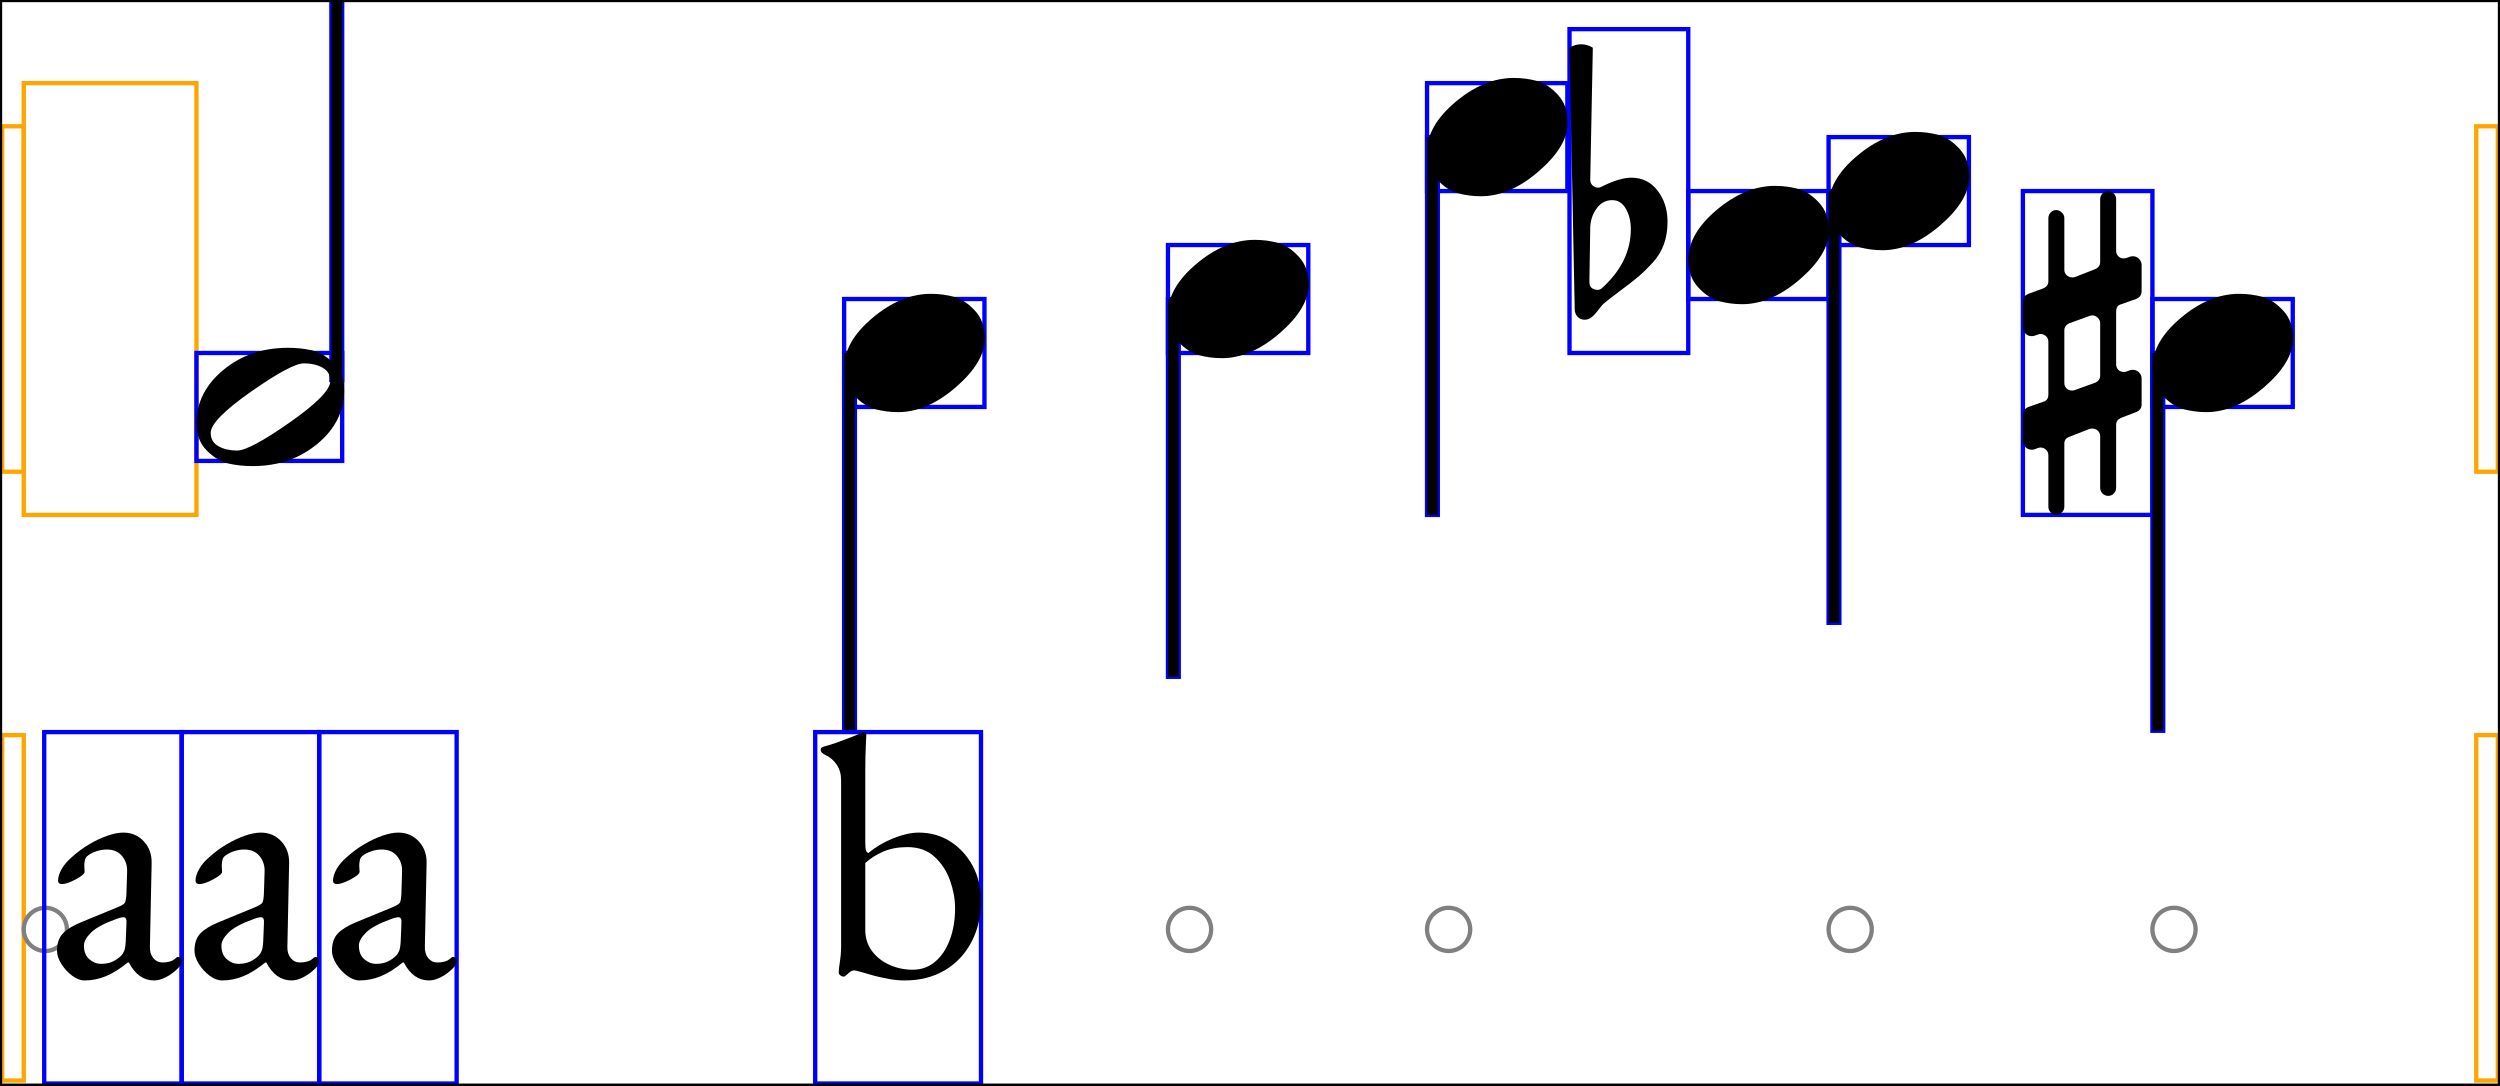
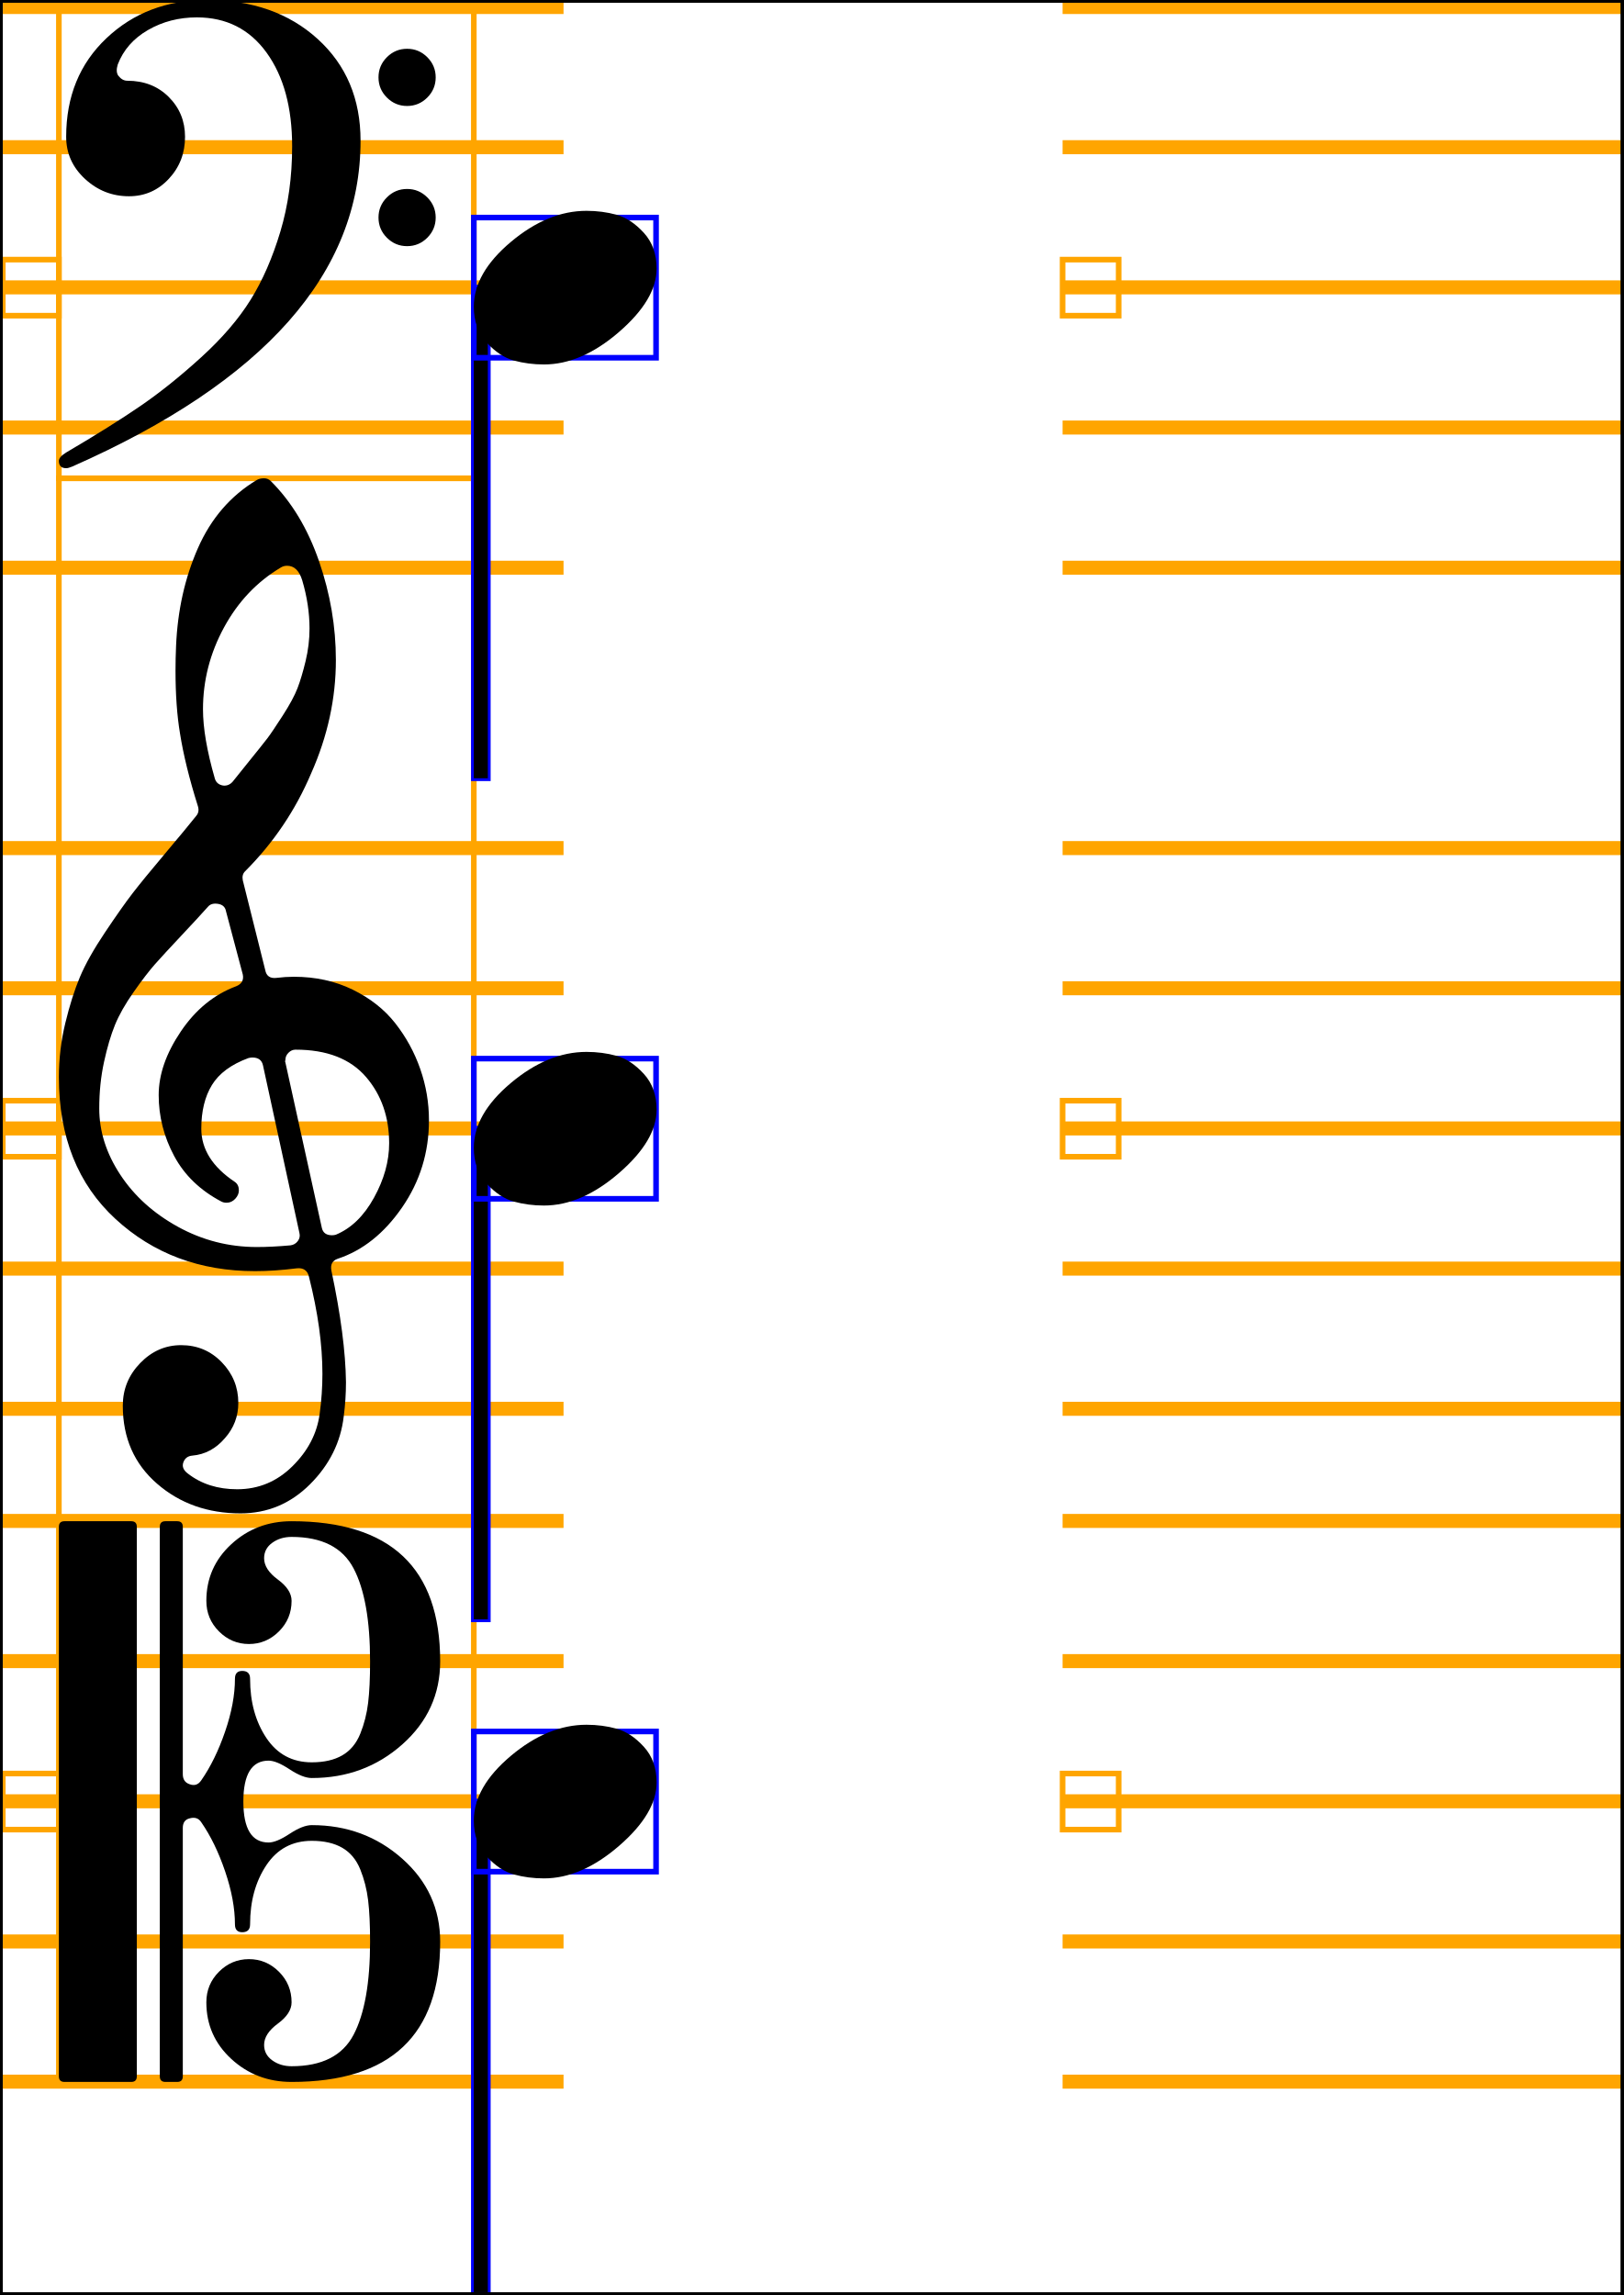
- <svg xmlns="http://www.w3.org/2000/svg" viewBox="0 0 579 251.45">
-   <rect x="0.5" y="29.25" width="5" height="80" stroke="orange" stroke-width="1" fill="none" />
-   <rect x="0.5" y="170.25" width="5" height="80" stroke="orange" stroke-width="1" fill="none" />
-   <rect x="5.5" y="19.25" width="40" height="100" stroke="orange" stroke-width="1" fill="none" />
-   <ellipse cx="10.5" cy="215.25" rx="5" ry="5" stroke="gray" stroke-width="1" fill="none" />
-   <rect x="76.75" y="0.5" width="2.5" height="87.5" stroke="blue" stroke-width="1" fill="none" />
-   <rect x="45.5" y="81.75" width="33.75" height="25" stroke="blue" stroke-width="1" fill="none" />
-   <rect x="76.75" y="0.5" width="2.5" height="87.5" fill="black" />
-   <path d="M 70.4 84.15 Q 67.5 84.15 58.15 90.7 Q 48.8 97.25 48.8 100.25 Q 48.8 102.35 50.6 103.35 Q 52.4 104.35 54.9 104.35 Q 57.8 104.35 67.15 97.8 Q 76.5 91.25 76.5 88.25 Q 76.5 86.15 74.7 85.15 Q 72.9 84.15 70.4 84.15 Z M 45.5 98.05 Q 45.5 90.85 51.7 85.7 Q 57.9 80.55 66.7 80.55 Q 69.7 80.55 72.3 81.15 Q 74.9 81.75 77.3 84.15 Q 79.7 86.55 79.7 90.45 Q 79.7 97.65 73.5 102.8 Q 67.3 107.95 58.5 107.95 Q 55.5 107.95 52.9 107.35 Q 50.3 106.75 47.9 104.35 Q 45.5 101.95 45.5 98.05 Z " fill="black" />
-   <rect x="10.24" y="169.55" width="31.84" height="81.4" stroke="blue" stroke-width="1" fill="none" />
-   <rect x="42.08" y="169.55" width="31.84" height="81.4" stroke="blue" stroke-width="1" fill="none" />
-   <rect x="73.92" y="169.55" width="31.84" height="81.4" stroke="blue" stroke-width="1" fill="none" />
-   <path d="M 19.6 227.07 Q 18.16 227.07 16.68 225.95 Q 15.2 224.83 14.2 223.23 Q 13.2 221.63 13.2 220.19 Q 13.2 217.63 14.56 216.19 Q 15.92 214.75 18.88 213.55 L 27.04 210.19 Q 28.64 209.55 28.92 209.07 Q 29.2 208.59 29.28 206.99 L 29.44 201.87 Q 29.52 199.79 28.28 198.27 Q 27.04 196.75 24.72 196.75 Q 23.52 196.75 22.32 197.15 Q 21.12 197.55 20.32 198.19 Q 19.84 198.51 19.68 199.15 Q 19.52 199.79 19.52 200.51 Q 19.52 200.83 19.56 201.23 Q 19.6 201.63 19.6 201.95 Q 19.6 202.35 18.6 203.03 Q 17.6 203.71 16.36 204.23 Q 15.12 204.75 14.32 204.75 Q 13.92 204.75 13.68 204.55 Q 13.44 204.35 13.44 204.03 Q 13.44 202.75 14.28 201.27 Q 15.12 199.79 16.64 198.51 Q 18.48 196.83 20.64 195.55 Q 22.8 194.27 24.88 193.55 Q 26.96 192.83 28.56 192.83 Q 31.44 192.83 33.32 194.87 Q 35.2 196.91 35.12 199.95 L 34.72 219.15 Q 34.64 220.83 35.48 221.87 Q 36.32 222.91 37.6 222.91 Q 39.6 222.91 40.56 222.03 Q 40.96 221.63 41.2 221.63 Q 41.6 221.63 41.84 221.87 Q 42.08 222.11 42.08 222.51 Q 42.08 223.39 41.2 224.27 Q 39.92 225.55 38.44 226.31 Q 36.96 227.07 35.68 227.07 Q 32 227.07 29.84 222.91 L 29.6 222.91 Q 26.96 225.07 24.56 226.07 Q 22.16 227.07 19.6 227.07 Z M 23.36 223.23 Q 24.96 223.23 26.08 222.71 Q 27.2 222.19 28.08 221.31 Q 28.48 220.91 28.76 220.23 Q 29.04 219.55 29.12 218.03 L 29.28 214.11 Q 29.36 213.23 29.2 212.83 Q 29.04 212.43 28.56 212.43 Q 28.4 212.43 28 212.51 Q 27.6 212.59 26.96 212.83 Q 22.72 214.35 21.08 215.99 Q 19.44 217.63 19.44 218.99 Q 19.44 221.07 20.68 222.15 Q 21.92 223.23 23.36 223.23 Z " fill="black" />
-   <path d="M 51.44 227.07 Q 50 227.07 48.52 225.95 Q 47.04 224.83 46.04 223.23 Q 45.04 221.63 45.04 220.19 Q 45.04 217.63 46.4 216.19 Q 47.76 214.75 50.72 213.55 L 58.88 210.19 Q 60.48 209.55 60.76 209.07 Q 61.04 208.59 61.12 206.99 L 61.28 201.87 Q 61.36 199.79 60.12 198.27 Q 58.88 196.75 56.56 196.75 Q 55.36 196.75 54.16 197.15 Q 52.96 197.55 52.16 198.19 Q 51.68 198.51 51.52 199.15 Q 51.36 199.79 51.36 200.51 Q 51.36 200.83 51.4 201.23 Q 51.44 201.63 51.44 201.95 Q 51.44 202.35 50.44 203.03 Q 49.44 203.71 48.2 204.23 Q 46.96 204.75 46.16 204.75 Q 45.76 204.75 45.52 204.55 Q 45.28 204.35 45.28 204.03 Q 45.28 202.75 46.12 201.27 Q 46.96 199.79 48.48 198.51 Q 50.32 196.83 52.48 195.55 Q 54.64 194.27 56.72 193.55 Q 58.8 192.83 60.4 192.83 Q 63.28 192.83 65.16 194.87 Q 67.04 196.91 66.96 199.95 L 66.56 219.15 Q 66.48 220.83 67.32 221.87 Q 68.16 222.91 69.44 222.91 Q 71.44 222.91 72.4 222.03 Q 72.8 221.63 73.04 221.63 Q 73.44 221.63 73.68 221.87 Q 73.92 222.11 73.92 222.51 Q 73.92 223.39 73.04 224.27 Q 71.76 225.55 70.28 226.31 Q 68.8 227.07 67.52 227.07 Q 63.84 227.07 61.68 222.91 L 61.44 222.91 Q 58.8 225.07 56.4 226.07 Q 54 227.07 51.44 227.07 Z M 55.2 223.23 Q 56.8 223.23 57.92 222.71 Q 59.04 222.19 59.92 221.31 Q 60.32 220.91 60.6 220.23 Q 60.88 219.55 60.96 218.03 L 61.12 214.11 Q 61.2 213.23 61.04 212.83 Q 60.88 212.43 60.4 212.43 Q 60.24 212.43 59.84 212.51 Q 59.44 212.59 58.8 212.83 Q 54.56 214.35 52.92 215.99 Q 51.28 217.63 51.28 218.99 Q 51.28 221.07 52.52 222.15 Q 53.76 223.23 55.2 223.23 Z " fill="black" />
-   <path d="M 83.28 227.07 Q 81.84 227.07 80.36 225.95 Q 78.88 224.83 77.88 223.23 Q 76.88 221.63 76.88 220.19 Q 76.88 217.63 78.24 216.19 Q 79.6 214.75 82.56 213.55 L 90.72 210.19 Q 92.32 209.55 92.6 209.07 Q 92.88 208.59 92.96 206.99 L 93.12 201.87 Q 93.2 199.79 91.96 198.27 Q 90.72 196.75 88.4 196.75 Q 87.2 196.75 86 197.15 Q 84.8 197.55 84 198.19 Q 83.52 198.51 83.36 199.15 Q 83.2 199.79 83.2 200.51 Q 83.2 200.83 83.24 201.23 Q 83.28 201.63 83.28 201.95 Q 83.28 202.35 82.28 203.03 Q 81.28 203.71 80.04 204.23 Q 78.8 204.75 78 204.75 Q 77.6 204.75 77.36 204.55 Q 77.12 204.35 77.12 204.03 Q 77.12 202.75 77.96 201.27 Q 78.8 199.79 80.32 198.51 Q 82.16 196.83 84.32 195.55 Q 86.48 194.27 88.56 193.55 Q 90.64 192.83 92.24 192.83 Q 95.12 192.83 97 194.87 Q 98.88 196.91 98.8 199.95 L 98.4 219.15 Q 98.32 220.83 99.16 221.87 Q 100 222.91 101.28 222.91 Q 103.28 222.91 104.24 222.03 Q 104.64 221.63 104.88 221.63 Q 105.28 221.63 105.52 221.87 Q 105.76 222.11 105.76 222.51 Q 105.76 223.39 104.88 224.27 Q 103.6 225.55 102.12 226.31 Q 100.64 227.07 99.36 227.07 Q 95.68 227.07 93.52 222.91 L 93.28 222.91 Q 90.64 225.07 88.24 226.07 Q 85.84 227.07 83.28 227.07 Z M 87.04 223.23 Q 88.64 223.23 89.76 222.71 Q 90.88 222.19 91.76 221.31 Q 92.16 220.91 92.44 220.23 Q 92.72 219.55 92.8 218.03 L 92.96 214.11 Q 93.04 213.23 92.88 212.83 Q 92.72 212.43 92.24 212.43 Q 92.08 212.43 91.68 212.51 Q 91.28 212.59 90.64 212.83 Q 86.4 214.35 84.76 215.99 Q 83.12 217.63 83.12 218.99 Q 83.12 221.07 84.36 222.15 Q 85.6 223.23 87.04 223.23 Z " fill="black" />
-   <rect x="195.5" y="81.75" width="2.5" height="87.5" stroke="blue" stroke-width="1" fill="none" />
-   <rect x="195.5" y="69.25" width="32.5" height="25" stroke="blue" stroke-width="1" fill="none" />
-   <rect x="195.5" y="81.75" width="2.5" height="87.5" fill="black" />
-   <path d="M 195.5 85.15 Q 195.5 79.15 202.1 73.6 Q 208.7 68.05 215.6 68.05 Q 218.4 68.05 220.95 68.75 Q 223.5 69.45 225.8 71.95 Q 228.1 74.45 228.1 78.35 Q 228.1 83.85 221.4 89.65 Q 214.7 95.45 208 95.45 Q 205.2 95.45 202.65 94.75 Q 200.1 94.05 197.8 91.55 Q 195.5 89.05 195.5 85.15 Z " fill="black" />
-   <rect x="188.8" y="169.55" width="38.4" height="81.4" stroke="blue" stroke-width="1" fill="none" />
-   <path d="M 209.52 227.07 Q 207.76 227.07 206 226.75 Q 204.24 226.43 202.64 226.03 Q 200.88 225.55 199.56 225.15 Q 198.24 224.75 197.84 224.75 Q 197.36 224.75 196.92 225.07 Q 196.48 225.39 196.08 225.79 Q 195.68 226.19 195.36 226.19 Q 195.04 226.19 194.64 225.91 Q 194.24 225.63 194.24 225.23 Q 194.24 224.51 194.52 222.75 Q 194.8 220.99 194.8 219.47 L 194.8 180.67 Q 194.8 178.59 193.76 177.07 Q 192.72 175.55 191.12 174.83 Q 190.8 174.67 190.44 174.39 Q 190.08 174.11 190.08 173.63 Q 190.08 173.23 190.4 173.07 Q 190.72 172.91 191.04 172.83 Q 192.08 172.59 193.88 171.95 Q 195.68 171.31 197.28 170.67 Q 198.88 170.03 199.44 169.79 Q 199.92 169.55 200.16 169.55 Q 200.32 169.55 200.48 169.71 Q 200.64 169.87 200.64 170.11 Q 200.64 170.43 200.52 172.79 Q 200.4 175.15 200.4 178.51 L 200.4 194.91 Q 200.4 196.43 200.56 196.95 Q 200.72 197.47 201.12 197.55 Q 203.6 195.47 206.88 194.15 Q 210.16 192.83 212.8 192.83 Q 216.88 192.83 220.12 194.91 Q 223.36 196.99 225.28 200.55 Q 227.2 204.11 227.2 208.59 Q 227.2 214.03 224.96 218.23 Q 222.72 222.43 218.76 224.75 Q 214.8 227.07 209.52 227.07 Z M 211.36 224.59 Q 214.4 224.59 216.6 222.71 Q 218.8 220.83 220 217.59 Q 221.2 214.35 221.2 210.35 Q 221.2 207.23 220.04 203.95 Q 218.88 200.67 216.44 198.43 Q 214 196.19 210.16 196.19 Q 206.96 196.19 204.56 197.23 Q 202.16 198.27 200.4 199.87 L 200.4 215.39 Q 200.4 218.19 201.96 220.27 Q 203.52 222.35 206.04 223.47 Q 208.56 224.59 211.36 224.59 Z " fill="black" />
-   <rect x="270.5" y="69.25" width="2.5" height="87.5" stroke="blue" stroke-width="1" fill="none" />
-   <rect x="270.5" y="56.75" width="32.5" height="25" stroke="blue" stroke-width="1" fill="none" />
-   <rect x="270.5" y="69.25" width="2.5" height="87.5" fill="black" />
-   <path d="M 270.5 72.65 Q 270.5 66.65 277.1 61.1 Q 283.7 55.55 290.6 55.55 Q 293.4 55.55 295.95 56.25 Q 298.5 56.95 300.8 59.45 Q 303.1 61.95 303.1 65.85 Q 303.1 71.35 296.4 77.15 Q 289.7 82.95 283 82.95 Q 280.2 82.95 277.65 82.25 Q 275.1 81.55 272.8 79.05 Q 270.5 76.55 270.5 72.65 Z " fill="black" />
-   <ellipse cx="275.5" cy="215.25" rx="5" ry="5" stroke="gray" stroke-width="1" fill="none" />
-   <rect x="330.5" y="31.75" width="2.5" height="87.5" stroke="blue" stroke-width="1" fill="none" />
-   <rect x="330.5" y="19.25" width="32.5" height="25" stroke="blue" stroke-width="1" fill="none" />
-   <rect x="330.5" y="31.75" width="2.5" height="87.5" fill="black" />
-   <path d="M 330.5 35.15 Q 330.5 29.15 337.1 23.6 Q 343.7 18.05 350.6 18.05 Q 353.4 18.05 355.95 18.75 Q 358.5 19.45 360.8 21.95 Q 363.1 24.45 363.1 28.35 Q 363.1 33.85 356.4 39.65 Q 349.7 45.45 343 45.45 Q 340.2 45.45 337.65 44.75 Q 335.1 44.05 332.8 41.55 Q 330.5 39.05 330.5 35.15 Z " fill="black" />
-   <ellipse cx="335.5" cy="215.25" rx="5" ry="5" stroke="gray" stroke-width="1" fill="none" />
-   <rect x="423.5" y="44.25" width="2.5" height="100" stroke="blue" stroke-width="1" fill="none" />
-   <rect x="423.5" y="31.75" width="32.5" height="25" stroke="blue" stroke-width="1" fill="none" />
-   <rect x="391" y="44.25" width="32.5" height="25" stroke="blue" stroke-width="1" fill="none" />
-   <rect x="363.5" y="6.75" width="27.5" height="75" stroke="blue" stroke-width="1" fill="none" />
-   <rect x="423.5" y="44.25" width="2.5" height="100" fill="black" />
-   <path d="M 423.5 47.65 Q 423.5 41.65 430.1 36.1 Q 436.7 30.55 443.6 30.55 Q 446.4 30.55 448.95 31.25 Q 451.5 31.95 453.8 34.45 Q 456.1 36.95 456.1 40.85 Q 456.1 46.35 449.4 52.15 Q 442.7 57.95 436 57.95 Q 433.2 57.95 430.65 57.25 Q 428.1 56.55 425.8 54.05 Q 423.5 51.55 423.5 47.65 Z " fill="black" />
-   <path d="M 391 60.15 Q 391 54.15 397.6 48.6 Q 404.2 43.05 411.1 43.05 Q 413.9 43.05 416.45 43.75 Q 419 44.45 421.3 46.95 Q 423.6 49.45 423.6 53.35 Q 423.6 58.85 416.9 64.65 Q 410.2 70.45 403.5 70.45 Q 400.7 70.45 398.15 69.75 Q 395.6 69.05 393.3 66.55 Q 391 64.05 391 60.15 Z " fill="black" />
-   <path d="M 368.1 65.35 Q 368.1 66.55 369.1 66.95 Q 370.3 67.45 371.1 66.65 Q 377.7 60.65 377.7 53.05 Q 377.7 50.35 376.55 48.35 Q 375.4 46.35 373.4 46.35 Q 371.2 46.35 369.8 48.25 Q 368.4 50.15 368.3 52.65 L 368.1 65.35 Z M 370.9 43.25 Q 375.1 41.15 377.8 41.15 Q 381.6 41.15 383.9 44.15 Q 386.2 47.15 386.2 51.35 Q 386.2 54.25 385.35 56.6 Q 384.5 58.95 382.7 60.9 Q 380.9 62.85 379.35 64.15 Q 377.8 65.45 375.3 67.3 Q 372.8 69.15 371.5 70.25 Q 371 70.65 370.2 71.75 Q 369.4 72.85 368.65 73.45 Q 367.9 74.05 367 74.05 Q 366 74.05 365.35 73.35 Q 364.7 72.65 364.7 71.55 L 363.5 11.05 Q 364.8 10.25 366.2 10.25 Q 367.6 10.25 368.9 11.05 L 368.3 41.65 Q 368.3 42.65 369.1 43.15 Q 370 43.75 370.9 43.25 Z " fill="black" />
-   <ellipse cx="428.5" cy="215.25" rx="5" ry="5" stroke="gray" stroke-width="1" fill="none" />
-   <rect x="498.5" y="81.75" width="2.5" height="87.5" stroke="blue" stroke-width="1" fill="none" />
-   <rect x="498.5" y="69.25" width="32.5" height="25" stroke="blue" stroke-width="1" fill="none" />
-   <rect x="468.5" y="44.25" width="30" height="75" stroke="blue" stroke-width="1" fill="none" />
-   <rect x="498.5" y="81.75" width="2.5" height="87.5" fill="black" />
-   <path d="M 498.5 85.15 Q 498.5 79.15 505.1 73.6 Q 511.7 68.05 518.6 68.05 Q 521.4 68.05 523.95 68.75 Q 526.5 69.45 528.8 71.95 Q 531.1 74.45 531.1 78.35 Q 531.1 83.85 524.4 89.65 Q 517.7 95.45 511 95.45 Q 508.2 95.45 505.65 94.75 Q 503.1 94.05 500.8 91.55 Q 498.5 89.05 498.5 85.15 Z " fill="black" />
-   <path d="M 490.1 72.15 L 490.1 84.35 Q 490.1 85.15 490.6 85.65 Q 491.1 86.15 491.9 86.15 Q 492.2 86.15 492.5 86.05 L 493.3 85.75 Q 493.6 85.65 494 85.65 Q 494.8 85.65 495.4 86.25 Q 496 86.85 496 87.65 L 496 93.65 Q 496 94.95 494.7 95.45 L 491.3 96.75 Q 490.1 97.25 490.1 98.35 L 490.1 112.95 Q 490.1 113.75 489.55 114.3 Q 489 114.85 488.3 114.85 Q 487.5 114.85 486.95 114.3 Q 486.4 113.75 486.4 112.95 L 486.4 101.05 Q 486.4 100.25 485.85 99.75 Q 485.3 99.25 484.6 99.25 Q 484.2 99.25 483.9 99.35 L 479.3 101.15 Q 478.1 101.55 478.1 102.75 L 478.1 117.35 Q 478.1 118.15 477.5 118.7 Q 476.9 119.25 476.2 119.25 Q 475.5 119.25 474.95 118.7 Q 474.4 118.15 474.4 117.35 L 474.4 105.45 Q 474.4 104.65 473.85 104.15 Q 473.3 103.65 472.6 103.65 Q 472.3 103.65 472 103.75 L 471.2 104.05 Q 471 104.15 470.5 104.15 Q 469.7 104.15 469.1 103.55 Q 468.5 102.95 468.5 102.15 L 468.5 96.15 Q 468.5 94.75 469.8 94.25 L 473.2 93.05 Q 474.4 92.75 474.4 91.35 L 474.4 79.15 Q 474.4 78.35 473.85 77.85 Q 473.3 77.35 472.6 77.35 Q 472.3 77.35 472.1 77.45 L 471.2 77.75 Q 471 77.85 470.5 77.85 Q 469.7 77.85 469.1 77.25 Q 468.5 76.65 468.5 75.85 L 468.5 69.85 Q 468.5 68.55 469.8 68.05 L 473.3 66.75 Q 474.4 66.25 474.4 65.15 L 474.4 50.55 Q 474.4 49.75 474.95 49.2 Q 475.5 48.65 476.2 48.65 Q 476.9 48.65 477.5 49.2 Q 478.1 49.75 478.1 50.55 L 478.1 62.45 Q 478.1 63.25 478.65 63.75 Q 479.2 64.25 480 64.25 Q 480.3 64.25 480.6 64.15 L 485.2 62.35 Q 486.4 61.85 486.4 60.65 L 486.4 46.15 Q 486.4 45.35 486.95 44.8 Q 487.5 44.25 488.3 44.25 Q 489 44.25 489.55 44.8 Q 490.1 45.35 490.1 46.15 L 490.1 58.15 Q 490.1 58.85 490.6 59.35 Q 491.1 59.85 491.8 59.85 Q 492.1 59.85 492.5 59.75 L 493.3 59.45 Q 493.5 59.35 494 59.35 Q 494.8 59.35 495.4 59.95 Q 496 60.55 496 61.35 L 496 67.35 Q 496 68.75 494.7 69.25 L 491.3 70.45 Q 490.1 70.75 490.1 72.15 Z M 486.4 86.95 L 486.4 74.85 Q 486.4 74.15 485.85 73.6 Q 485.3 73.05 484.6 73.05 Q 484.3 73.05 484 73.15 L 479.3 74.85 Q 478.1 75.35 478.1 76.55 L 478.1 88.65 Q 478.1 89.45 478.6 89.95 Q 479.1 90.45 479.9 90.45 Q 480.2 90.45 480.5 90.35 L 485.2 88.65 Q 486.4 88.15 486.4 86.95 Z " fill="black" />
-   <ellipse cx="503.5" cy="215.25" rx="5" ry="5" stroke="gray" stroke-width="1" fill="none" />
-   <rect x="573.5" y="29.25" width="5" height="80" stroke="orange" stroke-width="1" fill="none" />
-   <rect x="573.5" y="170.25" width="5" height="80" stroke="orange" stroke-width="1" fill="none" />
-   <rect x="0" y="0" width="579" height="251.45" stroke="black" stroke-width="1" fill="none" />
+ <svg xmlns="http://www.w3.org/2000/svg" viewBox="0 0 289.5 409.3">
+   <rect x="0.5" y="46.3" width="10" height="10" stroke="orange" stroke-width="1" fill="none" />
+   <path d="M 0.5 102.5 L 0.5 100 L 100.5 100 L 100.5 102.5 L 0.5 102.5 Z M 0.5 77.5 L 0.5 75 L 100.5 75 L 100.5 77.5 L 0.5 77.5 Z M 0.5 52.5 L 0.5 50 L 100.5 50 L 100.5 52.5 L 0.5 52.5 Z M 0.5 27.5 L 0.5 25 L 100.5 25 L 100.5 27.5 L 0.5 27.5 Z M 0.5 2.5 L 0.5 0 L 100.5 0 L 100.5 2.5 L 0.5 2.5 Z " fill="orange" />
+   <rect x="0.5" y="196.3" width="10" height="10" stroke="orange" stroke-width="1" fill="none" />
+   <path d="M 0.5 252.5 L 0.5 250 L 100.5 250 L 100.5 252.5 L 0.5 252.5 Z M 0.5 227.5 L 0.5 225 L 100.5 225 L 100.5 227.5 L 0.5 227.5 Z M 0.5 202.5 L 0.5 200 L 100.5 200 L 100.5 202.5 L 0.5 202.5 Z M 0.5 177.5 L 0.5 175 L 100.5 175 L 100.5 177.5 L 0.5 177.5 Z M 0.5 152.5 L 0.5 150 L 100.5 150 L 100.5 152.5 L 0.5 152.5 Z " fill="orange" />
+   <rect x="0.5" y="316.3" width="10" height="10" stroke="orange" stroke-width="1" fill="none" />
+   <path d="M 0.5 372.5 L 0.5 370 L 100.5 370 L 100.5 372.5 L 0.5 372.5 Z M 0.5 347.5 L 0.5 345 L 100.5 345 L 100.5 347.5 L 0.5 347.5 Z M 0.5 322.5 L 0.5 320 L 100.5 320 L 100.5 322.5 L 0.5 322.5 Z M 0.5 297.5 L 0.5 295 L 100.5 295 L 100.5 297.5 L 0.5 297.5 Z M 0.5 272.5 L 0.5 270 L 100.5 270 L 100.5 272.5 L 0.5 272.5 Z " fill="orange" />
+   <rect x="10.5" y="1.3" width="74" height="84" stroke="orange" stroke-width="1" fill="none" />
+   <path d="M 67.5 38.8 Q 67.5 36.7 69 35.2 Q 70.5 33.7 72.6 33.7 Q 74.7 33.7 76.2 35.2 Q 77.7 36.7 77.7 38.8 Q 77.7 40.9 76.2 42.4 Q 74.7 43.9 72.6 43.9 Q 70.5 43.9 69 42.4 Q 67.5 40.9 67.5 38.8 Z M 67.5 13.8 Q 67.5 11.7 69 10.2 Q 70.5 8.7 72.6 8.7 Q 74.7 8.7 76.2 10.2 Q 77.7 11.7 77.7 13.8 Q 77.7 15.9 76.2 17.4 Q 74.7 18.9 72.6 18.9 Q 70.5 18.9 69 17.4 Q 67.5 15.9 67.5 13.8 Z M 22.7 14.4 Q 27.2 14.4 30.1 17.3 Q 33 20.2 33 24.4 Q 33 28.8 30.1 31.9 Q 27.2 35 23 35 Q 18.5 35 15.15 31.9 Q 11.8 28.8 11.8 24.4 Q 11.8 13.6 19 6.8 Q 26.2 0 36.9 0 Q 49 0 56.65 6.95 Q 64.3 13.9 64.3 25.1 Q 64.3 60.5 12.9 83.2 Q 12.2 83.5 11.8 83.5 Q 10.5 83.5 10.5 82.2 Q 10.5 81.5 11.8 80.7 Q 19.8 76 25.05 72.4 Q 30.3 68.8 35.9 63.7 Q 41.5 58.6 44.7 53.45 Q 47.9 48.3 50 41.3 Q 52.1 34.3 52.1 26.1 Q 52.1 15.7 47.55 9.4 Q 43 3.1 35.1 3.1 Q 30.3 3.1 26.4 5.35 Q 22.5 7.6 21 11.5 Q 20.6 12.8 21.1 13.5 Q 21.8 14.4 22.7 14.4 Z " fill="black" />
+   <rect x="10.5" y="85.3" width="74" height="186" stroke="orange" stroke-width="1" fill="none" />
+   <path d="M 35.3 143.8 Q 33 136.5 32.1 130.8 Q 31.3 126 31.3 119.6 Q 31.3 117.4 31.4 115.2 Q 31.8 105.7 35.3 97.75 Q 38.8 89.8 45.8 85.6 Q 46.3 85.3 47.1 85.3 Q 47.8 85.3 48.3 85.8 Q 53.9 91.4 56.9 100.1 Q 59.9 108.8 59.9 117.7 Q 59.9 128 55.5 137.9 Q 51.3 147.8 43.7 155.4 Q 43.1 156 43.3 157 L 47.3 173 Q 47.6 174.6 49.3 174.4 Q 50.9 174.2 52.4 174.2 Q 58.2 174.2 62.9 176.5 Q 67.6 178.8 70.5 182.5 Q 73.4 186.2 74.95 190.65 Q 76.5 195.1 76.5 199.8 Q 76.5 208.4 71.7 215.35 Q 66.9 222.3 60.2 224.5 Q 58.8 225 59.1 226.6 Q 61.6 238.4 61.7 246.5 Q 61.7 249.6 61.3 252.6 Q 60.5 259.5 55.3 264.7 Q 50.1 269.9 42.9 269.9 Q 34.1 269.9 28 264.6 Q 21.9 259.3 21.9 250.7 Q 21.9 246.3 25 243.1 Q 28.1 239.9 32.3 239.9 Q 36.6 239.9 39.55 242.95 Q 42.5 246 42.5 250.2 Q 42.5 253.8 40.1 256.5 Q 37.7 259.3 34.3 259.6 Q 33.1 259.7 32.7 260.8 Q 32.3 261.9 33.5 262.8 Q 37.1 265.6 42.3 265.6 Q 48 265.6 52.15 261.5 Q 56.3 257.4 57 252.2 Q 57.5 248.6 57.5 245 Q 57.5 237.2 55.1 227.7 Q 54.7 226 52.9 226.2 Q 48.9 226.7 45.5 226.7 Q 30.7 226.7 20.6 217.4 Q 10.5 208.1 10.5 192.1 Q 10.5 187.2 11.65 182.45 Q 12.8 177.7 14.25 174.25 Q 15.7 170.8 18.75 166.25 Q 21.8 161.7 23.65 159.3 Q 25.5 156.9 29.5 152.15 Q 33.5 147.4 35 145.5 Q 35.6 144.8 35.3 143.8 Z M 50.9 189.5 L 57.4 219 Q 57.7 220.3 59.2 220.3 Q 59.6 220.3 59.9 220.2 Q 64 218.5 66.7 213.6 Q 69.4 208.7 69.4 203.9 Q 69.4 196.9 65.3 192.1 Q 61.1 187.2 52.7 187.2 Q 52 187.2 51.45 187.75 Q 50.9 188.3 50.9 189 Q 50.8 189.3 50.9 189.5 Z M 37.1 161.7 Q 35.5 163.5 32.35 166.85 Q 29.2 170.2 27.65 171.95 Q 26.1 173.7 23.85 176.9 Q 21.6 180.1 20.5 182.8 Q 19.4 185.5 18.55 189.4 Q 17.7 193.3 17.7 197.7 Q 17.7 203.8 21.45 209.5 Q 25.2 215.2 31.75 218.8 Q 38.3 222.4 45.8 222.4 Q 48.5 222.4 51.8 222.1 Q 52.6 222 53.1 221.35 Q 53.6 220.7 53.4 219.9 L 46.9 190 Q 46.6 188.6 45 188.6 Q 44.7 188.6 44.3 188.7 Q 39.7 190.4 37.8 193.5 Q 35.9 196.6 35.9 201.3 Q 35.9 206.8 41.9 210.8 Q 42.6 211.3 42.6 212.3 Q 42.6 213.1 41.95 213.8 Q 41.3 214.5 40.4 214.5 Q 39.9 214.5 39.5 214.3 Q 33.8 211.3 31.05 206.15 Q 28.3 201 28.3 195.3 Q 28.3 189.8 32.25 183.95 Q 36.2 178.1 42.1 175.9 Q 43.6 175.3 43.3 173.8 L 40.3 162.5 Q 40.1 161.4 38.9 161.2 Q 37.7 161 37.1 161.7 Z M 53.9 103.5 Q 53.1 100.9 51.2 100.9 Q 50.6 100.9 50.1 101.2 Q 43.7 105 39.95 111.9 Q 36.2 118.8 36.2 126.5 Q 36.2 131.5 38.3 138.8 Q 38.6 139.9 39.8 140.1 Q 40.8 140.2 41.5 139.4 Q 41.8 139 44.35 135.85 Q 46.9 132.7 47.7 131.65 Q 48.5 130.6 50.4 127.65 Q 52.3 124.7 53.05 122.75 Q 53.8 120.8 54.5 117.9 Q 55.2 115 55.2 112.1 Q 55.2 107.9 53.9 103.5 Z " fill="black" />
+   <rect x="10.5" y="271.3" width="74" height="100" stroke="orange" stroke-width="1" fill="none" />
+   <path d="M 43.4 321.3 Q 43.4 328.6 47.9 328.6 Q 49.3 328.6 51.65 327.05 Q 54 325.5 55.6 325.5 Q 65 325.5 71.75 331.5 Q 78.5 337.5 78.5 346.3 Q 78.5 371.3 52 371.3 Q 45.7 371.3 41.25 367.2 Q 36.8 363.1 36.8 357.1 Q 36.8 353.9 39.05 351.65 Q 41.3 349.4 44.4 349.4 Q 47.5 349.4 49.75 351.65 Q 52 353.9 52 357.1 Q 52 359.1 49.55 360.9 Q 47.1 362.7 47.1 364.7 Q 47.1 366.4 48.55 367.45 Q 50 368.5 52 368.5 Q 60.1 368.5 63.05 362.9 Q 66 357.3 66 346.3 Q 66 341.8 65.65 338.9 Q 65.3 336 64.25 333.4 Q 63.2 330.8 61.05 329.55 Q 58.9 328.3 55.6 328.3 Q 50.4 328.3 47.5 332.65 Q 44.6 337 44.6 343.2 Q 44.6 344.6 43.2 344.6 Q 41.9 344.6 41.9 343.2 Q 41.9 338.9 40.15 333.75 Q 38.4 328.6 35.9 325 Q 35.2 323.9 33.8 324.3 Q 32.6 324.6 32.6 326 L 32.6 370.3 Q 32.6 371.3 31.6 371.3 L 29.5 371.3 Q 28.5 371.3 28.5 370.3 L 28.5 272.3 Q 28.5 271.3 29.5 271.3 L 31.6 271.3 Q 32.6 271.3 32.6 272.3 L 32.6 316.4 Q 32.6 317.8 33.8 318.2 Q 35.1 318.7 35.9 317.5 Q 38.4 313.9 40.15 308.8 Q 41.9 303.7 41.9 299.4 Q 41.9 298 43.2 298 Q 44.6 298 44.6 299.4 Q 44.6 305.6 47.5 309.95 Q 50.4 314.3 55.6 314.3 Q 58.9 314.3 61.05 313.05 Q 63.2 311.8 64.25 309.2 Q 65.3 306.6 65.65 303.7 Q 66 300.8 66 296.3 Q 66 285.3 63.05 279.7 Q 60.1 274.1 52 274.1 Q 50 274.1 48.55 275.15 Q 47.1 276.2 47.1 277.9 Q 47.1 279.9 49.55 281.7 Q 52 283.5 52 285.5 Q 52 288.7 49.75 290.95 Q 47.5 293.2 44.4 293.2 Q 41.3 293.2 39.05 290.95 Q 36.8 288.7 36.8 285.5 Q 36.8 279.5 41.25 275.4 Q 45.7 271.3 52 271.3 Q 78.5 271.3 78.5 296.3 Q 78.5 305.1 71.75 311.1 Q 65 317.1 55.6 317.1 Q 54 317.1 51.65 315.55 Q 49.3 314 47.9 314 Q 43.4 314 43.4 321.3 Z M 23.4 371.3 L 11.5 371.3 Q 10.5 371.3 10.5 370.3 L 10.5 272.3 Q 10.5 271.3 11.5 271.3 L 23.4 271.3 Q 24.4 271.3 24.4 272.3 L 24.4 370.3 Q 24.4 371.3 23.4 371.3 Z " fill="black" />
+   <rect x="84.5" y="51.3" width="2.5" height="87.5" stroke="blue" stroke-width="1" fill="none" />
+   <rect x="84.5" y="51.3" width="2.5" height="87.5" fill="black" />
+   <rect x="84.5" y="38.8" width="32.5" height="25" stroke="blue" stroke-width="1" fill="none" />
+   <path d="M 84.5 54.7 Q 84.5 48.7 91.1 43.15 Q 97.7 37.6 104.6 37.6 Q 107.4 37.6 109.95 38.3 Q 112.5 39 114.8 41.5 Q 117.1 44 117.1 47.9 Q 117.1 53.4 110.4 59.2 Q 103.7 65 97 65 Q 94.2 65 91.65 64.3 Q 89.1 63.6 86.8 61.1 Q 84.5 58.6 84.5 54.7 Z " fill="black" />
+   <rect x="84.5" y="201.3" width="2.5" height="87.5" stroke="blue" stroke-width="1" fill="none" />
+   <rect x="84.5" y="201.3" width="2.5" height="87.5" fill="black" />
+   <rect x="84.5" y="188.8" width="32.5" height="25" stroke="blue" stroke-width="1" fill="none" />
+   <path d="M 84.5 204.7 Q 84.5 198.7 91.1 193.15 Q 97.7 187.6 104.6 187.6 Q 107.4 187.6 109.95 188.3 Q 112.5 189 114.8 191.5 Q 117.1 194 117.1 197.9 Q 117.1 203.4 110.4 209.2 Q 103.7 215 97 215 Q 94.2 215 91.65 214.3 Q 89.1 213.6 86.8 211.1 Q 84.5 208.6 84.5 204.7 Z " fill="black" />
+   <rect x="84.5" y="321.3" width="2.5" height="87.5" stroke="blue" stroke-width="1" fill="none" />
+   <rect x="84.5" y="321.3" width="2.5" height="87.5" fill="black" />
+   <rect x="84.5" y="308.8" width="32.5" height="25" stroke="blue" stroke-width="1" fill="none" />
+   <path d="M 84.5 324.7 Q 84.5 318.7 91.1 313.15 Q 97.7 307.6 104.6 307.6 Q 107.4 307.6 109.95 308.3 Q 112.5 309 114.8 311.5 Q 117.1 314 117.1 317.9 Q 117.1 323.4 110.4 329.2 Q 103.7 335 97 335 Q 94.2 335 91.65 334.3 Q 89.1 333.6 86.8 331.1 Q 84.5 328.6 84.5 324.7 Z " fill="black" />
+   <rect x="189.5" y="46.3" width="10" height="10" stroke="orange" stroke-width="1" fill="none" />
+   <path d="M 189.5 102.5 L 189.5 100 L 289.5 100 L 289.5 102.5 L 189.5 102.5 Z M 189.5 77.5 L 189.5 75 L 289.5 75 L 289.5 77.5 L 189.5 77.5 Z M 189.5 52.5 L 189.5 50 L 289.5 50 L 289.5 52.5 L 189.5 52.5 Z M 189.5 27.5 L 189.5 25 L 289.5 25 L 289.5 27.5 L 189.5 27.5 Z M 189.5 2.5 L 189.5 0 L 289.5 0 L 289.5 2.5 L 189.5 2.5 Z " fill="orange" />
+   <rect x="189.5" y="196.3" width="10" height="10" stroke="orange" stroke-width="1" fill="none" />
+   <path d="M 189.5 252.5 L 189.5 250 L 289.5 250 L 289.5 252.5 L 189.5 252.5 Z M 189.5 227.5 L 189.5 225 L 289.5 225 L 289.5 227.5 L 189.5 227.5 Z M 189.5 202.5 L 189.5 200 L 289.5 200 L 289.5 202.5 L 189.5 202.5 Z M 189.5 177.5 L 189.5 175 L 289.5 175 L 289.5 177.5 L 189.5 177.5 Z M 189.5 152.5 L 189.5 150 L 289.5 150 L 289.5 152.5 L 189.5 152.5 Z " fill="orange" />
+   <rect x="189.5" y="316.3" width="10" height="10" stroke="orange" stroke-width="1" fill="none" />
+   <path d="M 189.5 372.5 L 189.5 370 L 289.5 370 L 289.5 372.5 L 189.5 372.5 Z M 189.5 347.5 L 189.5 345 L 289.5 345 L 289.5 347.5 L 189.5 347.5 Z M 189.5 322.5 L 189.5 320 L 289.5 320 L 289.5 322.5 L 189.5 322.5 Z M 189.5 297.5 L 189.5 295 L 289.5 295 L 289.5 297.5 L 189.5 297.5 Z M 189.5 272.5 L 189.5 270 L 289.5 270 L 289.5 272.5 L 189.5 272.5 Z " fill="orange" />
+   <rect x="0" y="0" width="289.5" height="409.3" stroke="black" stroke-width="1" fill="none" />
</svg>
